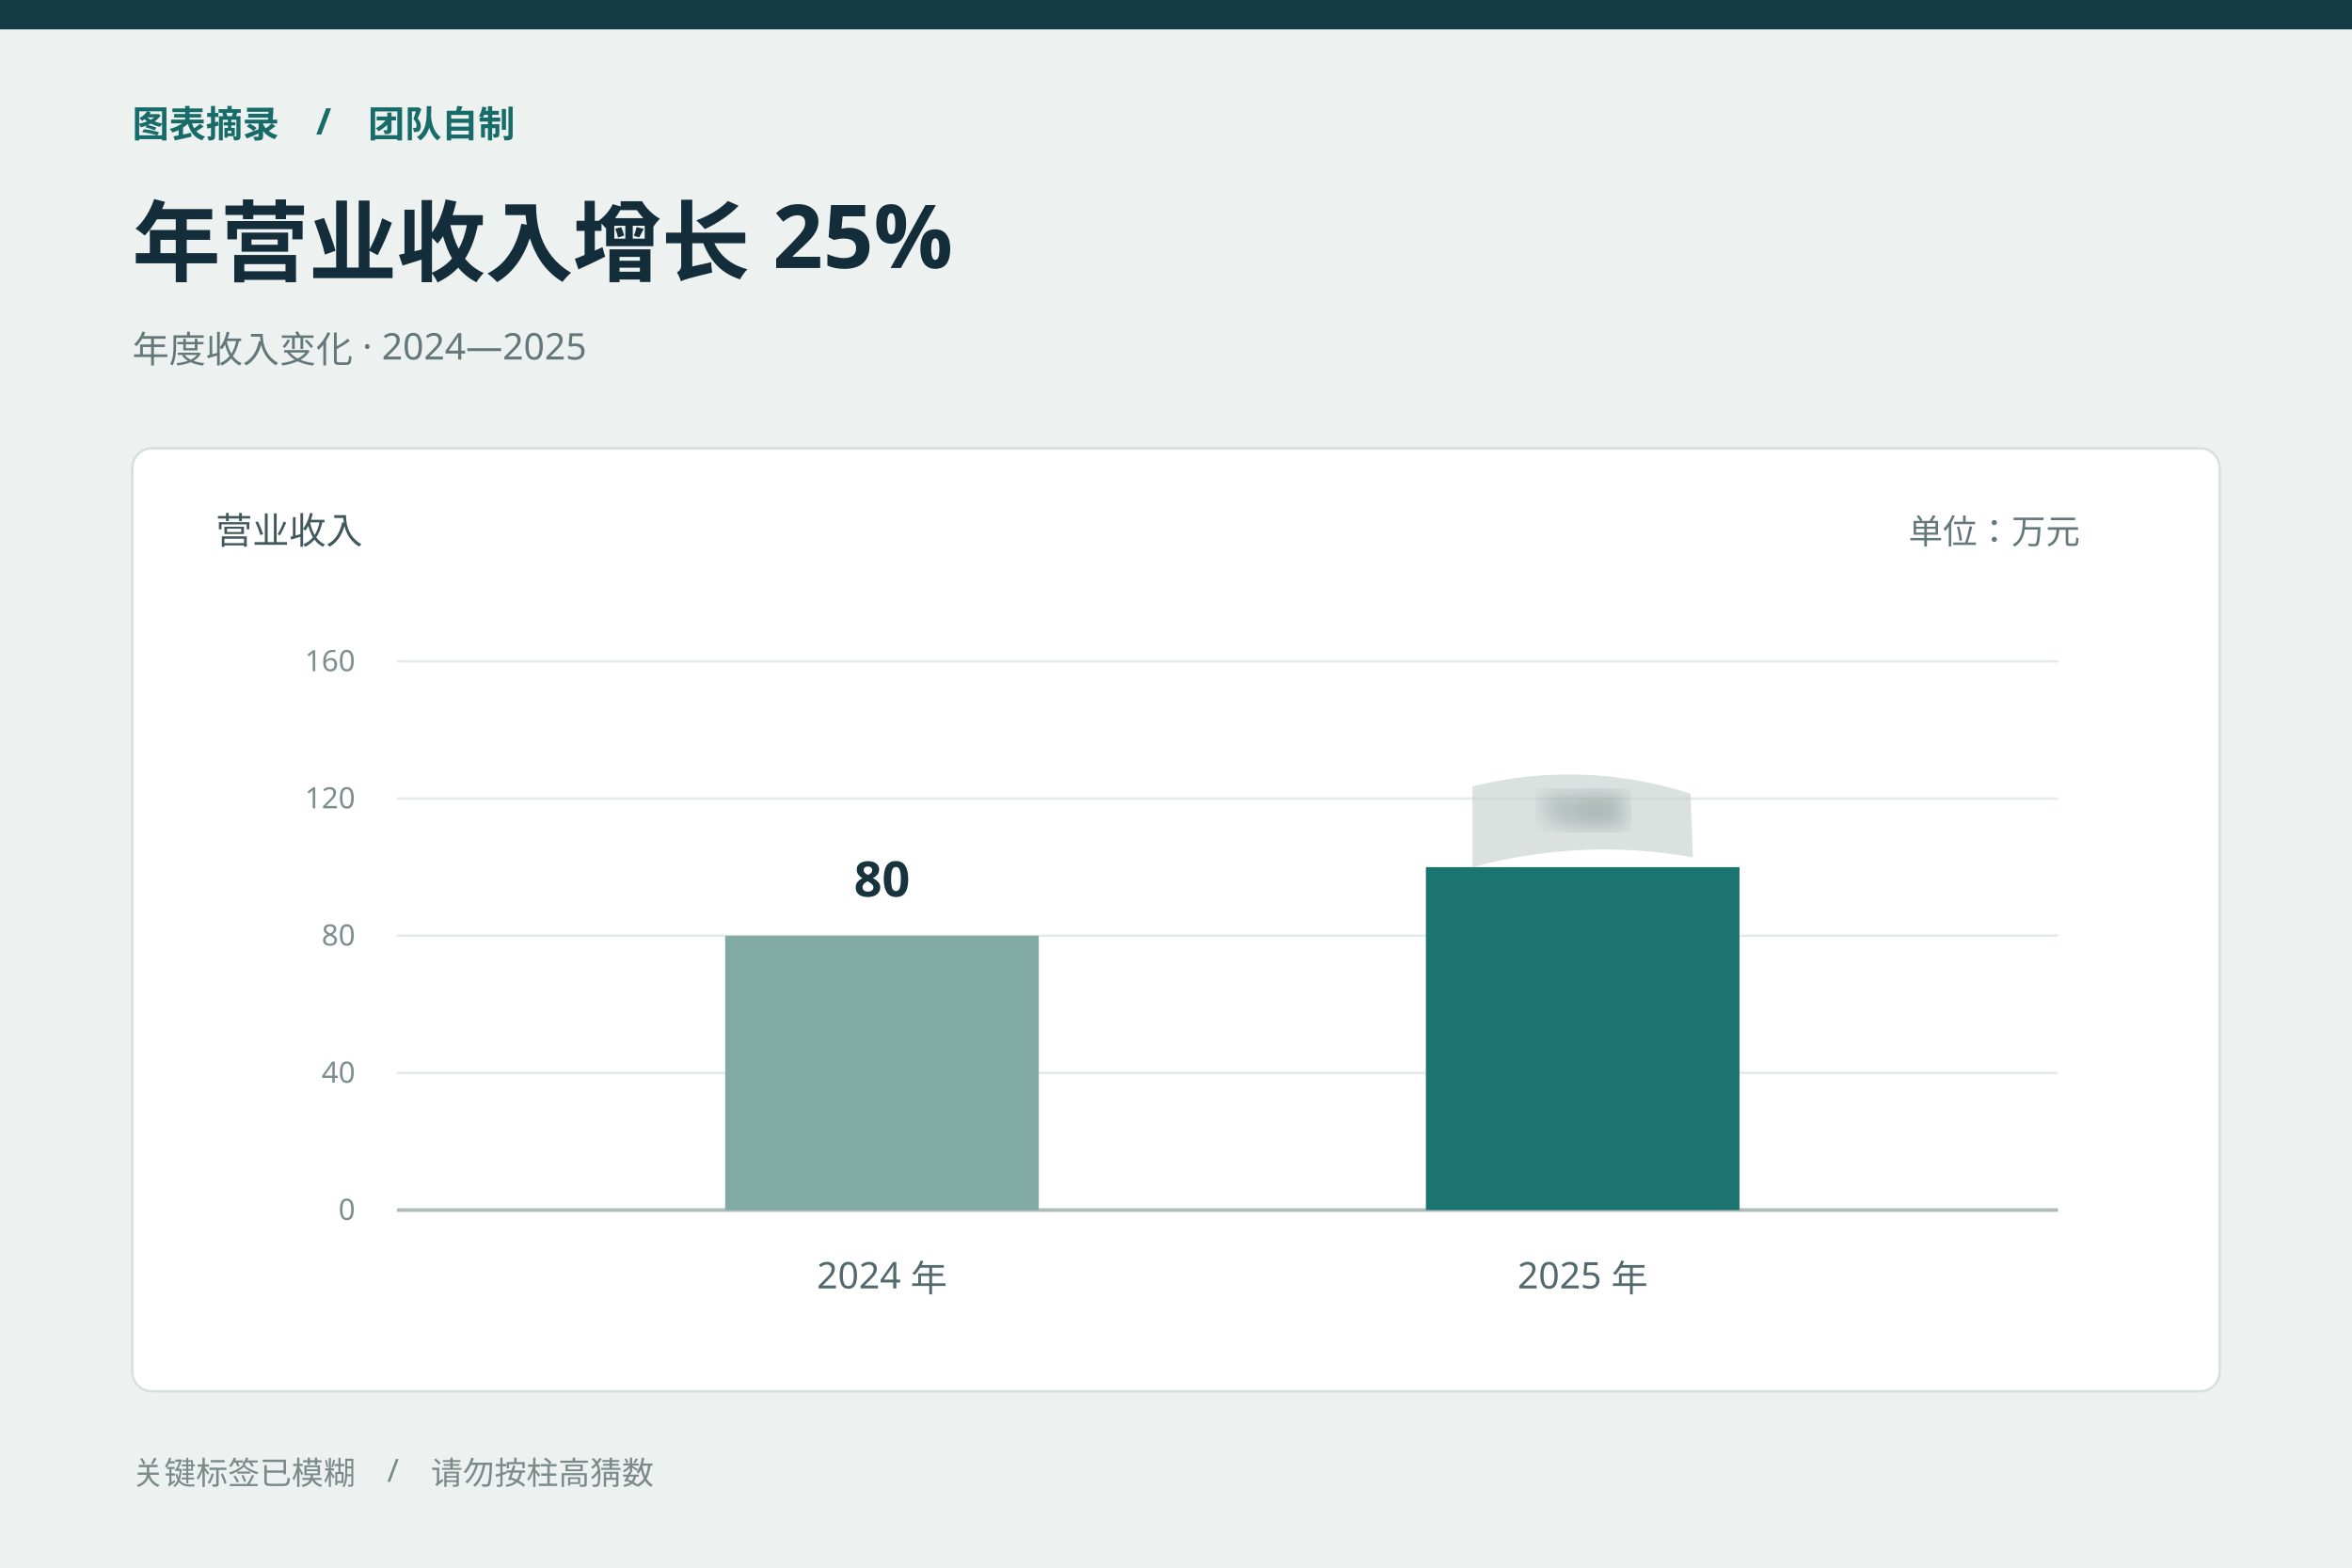
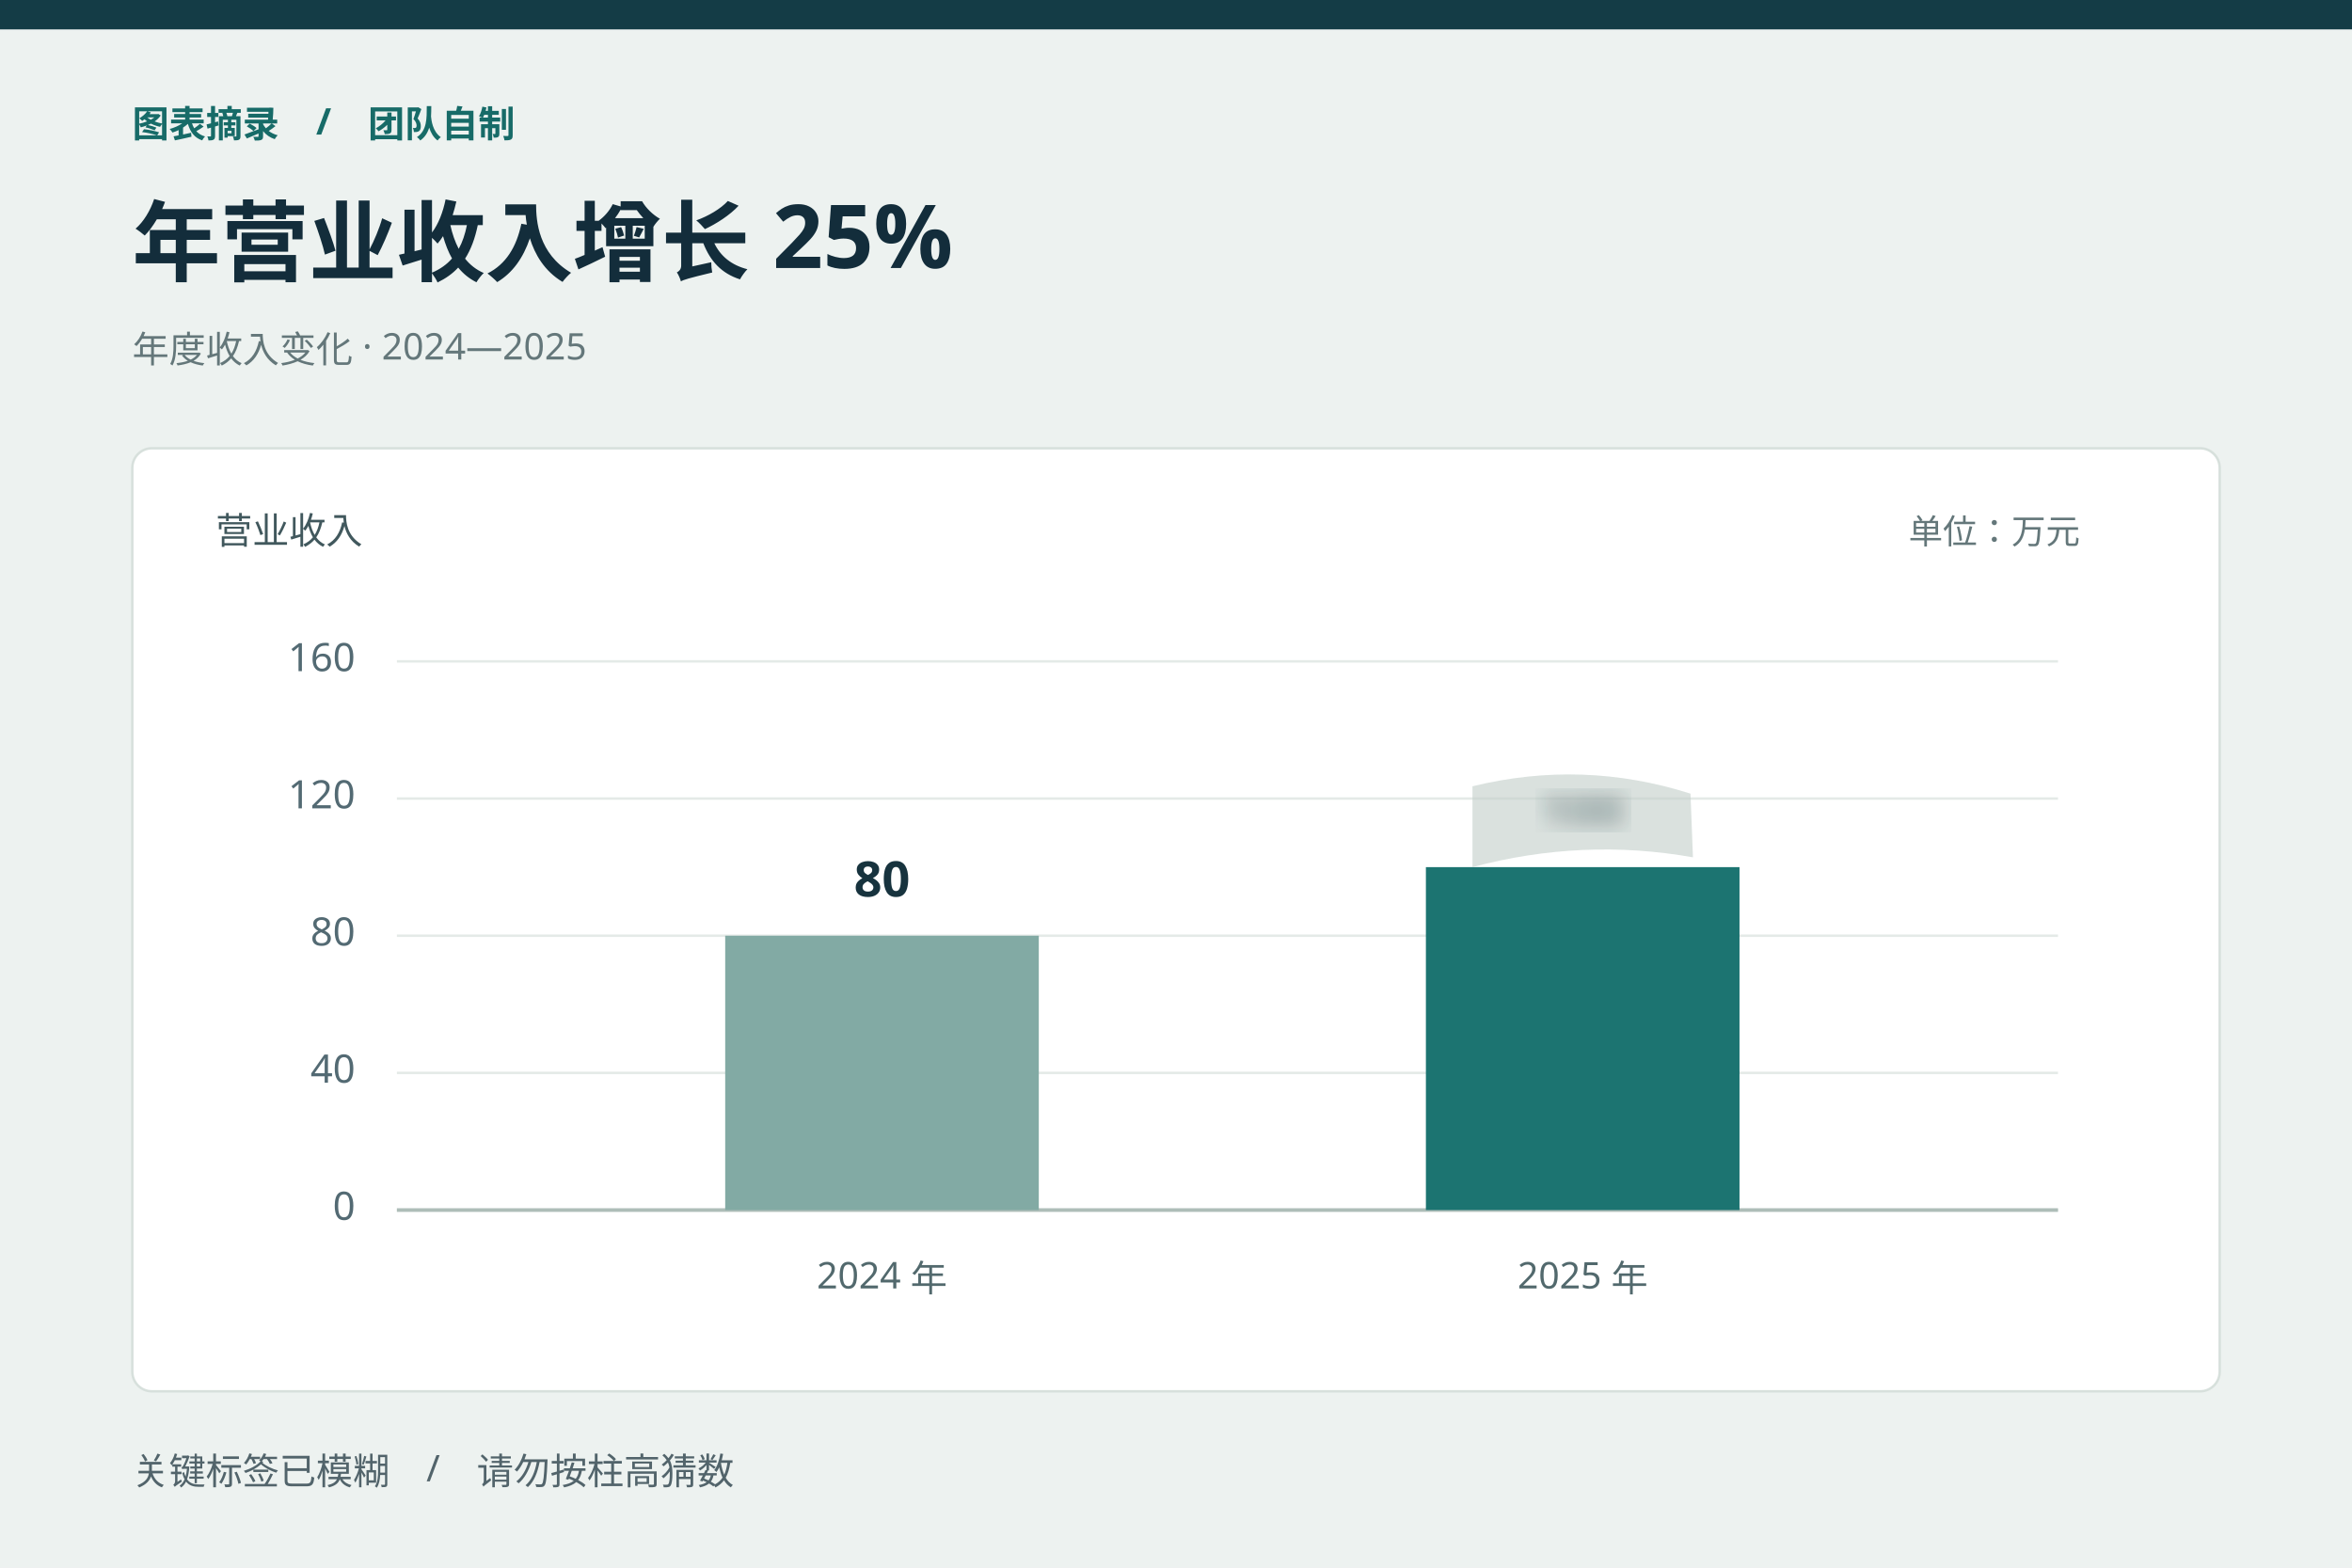
<svg xmlns="http://www.w3.org/2000/svg" viewBox="0 0 960 640" role="img" aria-labelledby="title desc">
  <defs>
    <filter id="blur">
      <feGaussianBlur stdDeviation="4.5" />
    </filter>
  </defs>
  <rect width="960" height="640" fill="#edf2f0" />
  <rect width="960" height="12" fill="#143c46" />
  <text x="54" y="56" fill="#176b68" font-family="Segoe UI, Microsoft YaHei, sans-serif" font-size="15" font-weight="700">图表摘录　/　团队自制</text>
  <text x="54" y="112" fill="#132d3b" font-family="Segoe UI, Microsoft YaHei, sans-serif" font-size="36" font-weight="700">年营业收入增长 25%</text>
  <text x="54" y="148" fill="#64777a" font-family="Segoe UI, Microsoft YaHei, sans-serif" font-size="15">年度收入变化 · 2024—2025</text>
  <rect x="54" y="183" width="852" height="385" rx="8" fill="#ffffff" stroke="#d7e0dc" />
  <text x="88" y="222" fill="#41585d" font-family="Segoe UI, Microsoft YaHei, sans-serif" font-size="15">营业收入</text>
  <text x="849" y="222" fill="#64777a" font-family="Segoe UI, Microsoft YaHei, sans-serif" font-size="14" text-anchor="end">单位：万元</text>
  <g stroke="#e4eae7" stroke-width="1">
    <line x1="162" y1="270" x2="840" y2="270" />
    <line x1="162" y1="326" x2="840" y2="326" />
    <line x1="162" y1="382" x2="840" y2="382" />
    <line x1="162" y1="438" x2="840" y2="438" />
    <line x1="162" y1="494" x2="840" y2="494" />
  </g>
-   <g fill="#7d8e90" font-family="Segoe UI, Microsoft YaHei, sans-serif" font-size="12" text-anchor="end">
+   <g fill="#536a73" font-family="Segoe UI, Microsoft YaHei, sans-serif" font-size="16" text-anchor="end">
    <text x="145" y="274">160</text>
    <text x="145" y="330">120</text>
    <text x="145" y="386">80</text>
    <text x="145" y="442">40</text>
    <text x="145" y="498">0</text>
  </g>
  <line x1="162" y1="494" x2="840" y2="494" stroke="#aebdb8" stroke-width="1.5" />
  <rect x="296" y="382" width="128" height="112" fill="#82aaa4" />
  <rect x="582" y="354" width="128" height="140" fill="#1c7471" />
  <text x="360" y="366" fill="#17333e" font-family="Segoe UI, Microsoft YaHei, sans-serif" font-size="20" font-weight="700" text-anchor="middle">80</text>
  <text x="646" y="338" fill="#17333e" font-family="Segoe UI, Microsoft YaHei, sans-serif" font-size="20" font-weight="700" text-anchor="middle" filter="url(#blur)">100</text>
  <path d="M601 321 Q646 310 690 324 L691 350 Q646 342 601 354 Z" fill="#c3cfca" opacity=".62" />
  <g fill="#52696d" font-family="Segoe UI, Microsoft YaHei, sans-serif" font-size="15" text-anchor="middle">
    <text x="360" y="526">2024 年</text>
    <text x="646" y="526">2025 年</text>
  </g>
-   <text x="54" y="606" fill="#7a898a" font-family="Segoe UI, Microsoft YaHei, sans-serif" font-size="13">关键标签已模糊　/　请勿按柱高猜数</text>
+   <text x="54" y="606" fill="#52646b" font-family="Segoe UI, Microsoft YaHei, sans-serif" font-size="15">关键标签已模糊　/　请勿按柱高猜数</text>
</svg>
